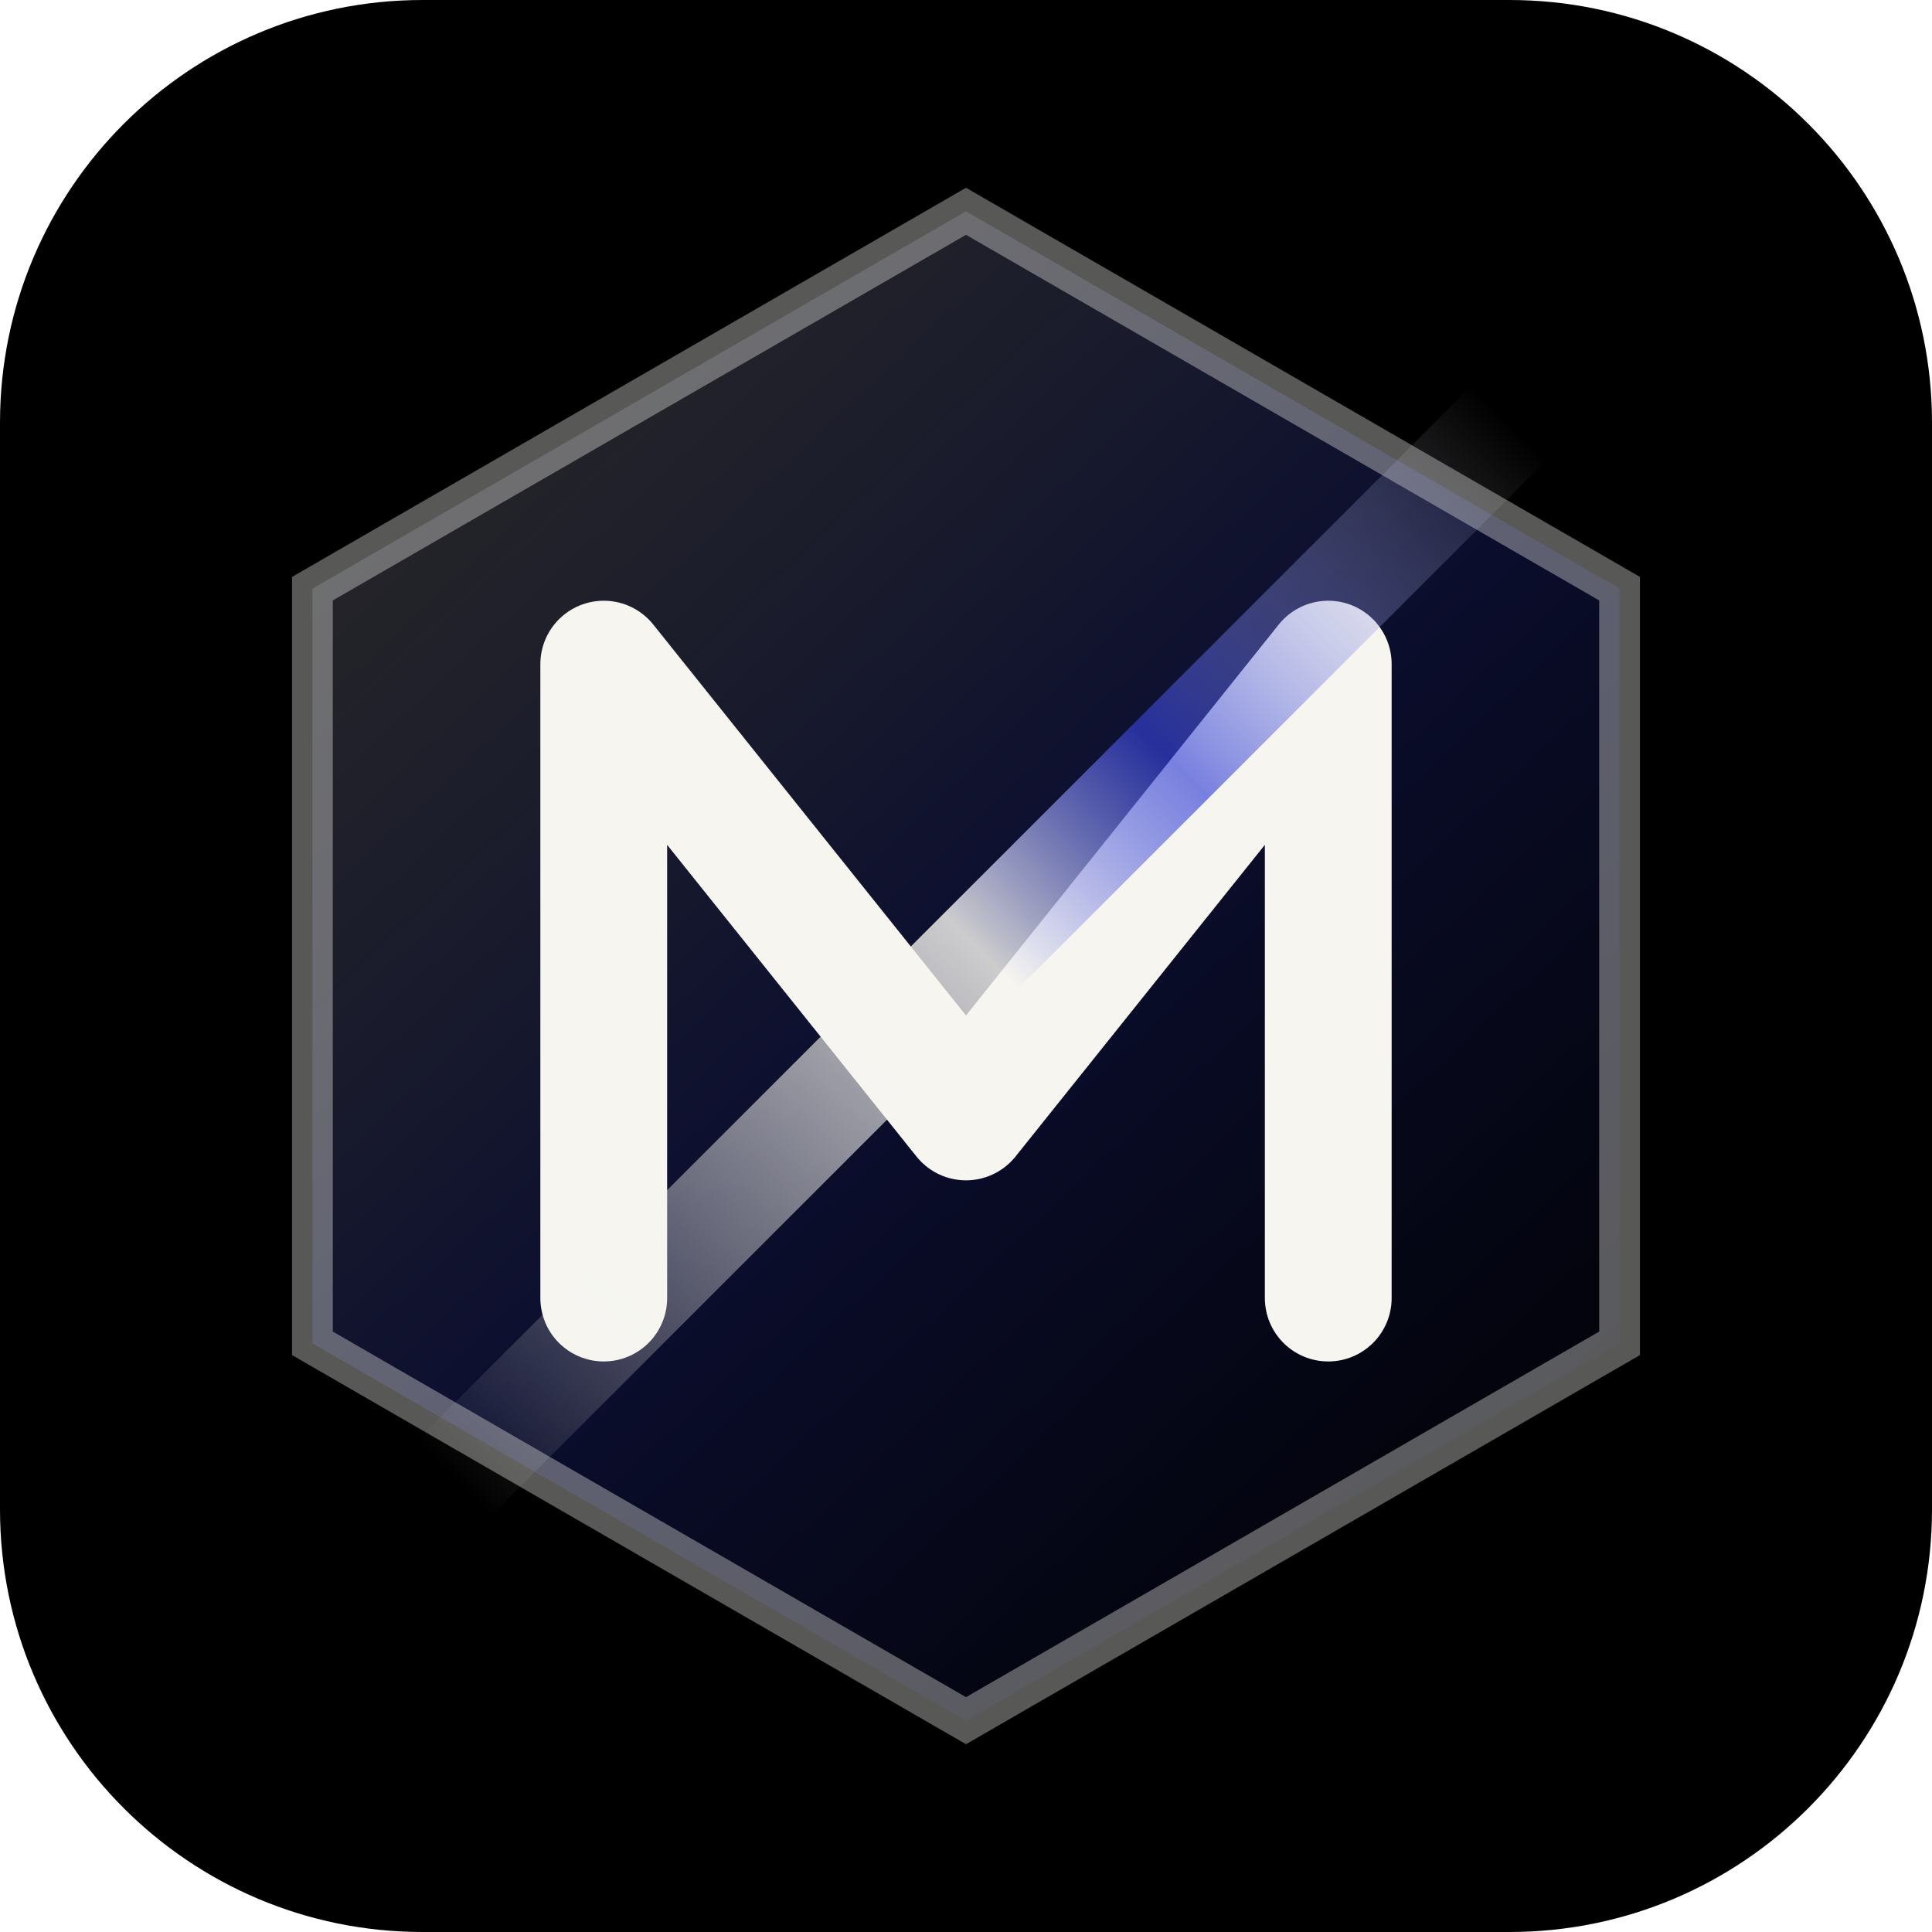
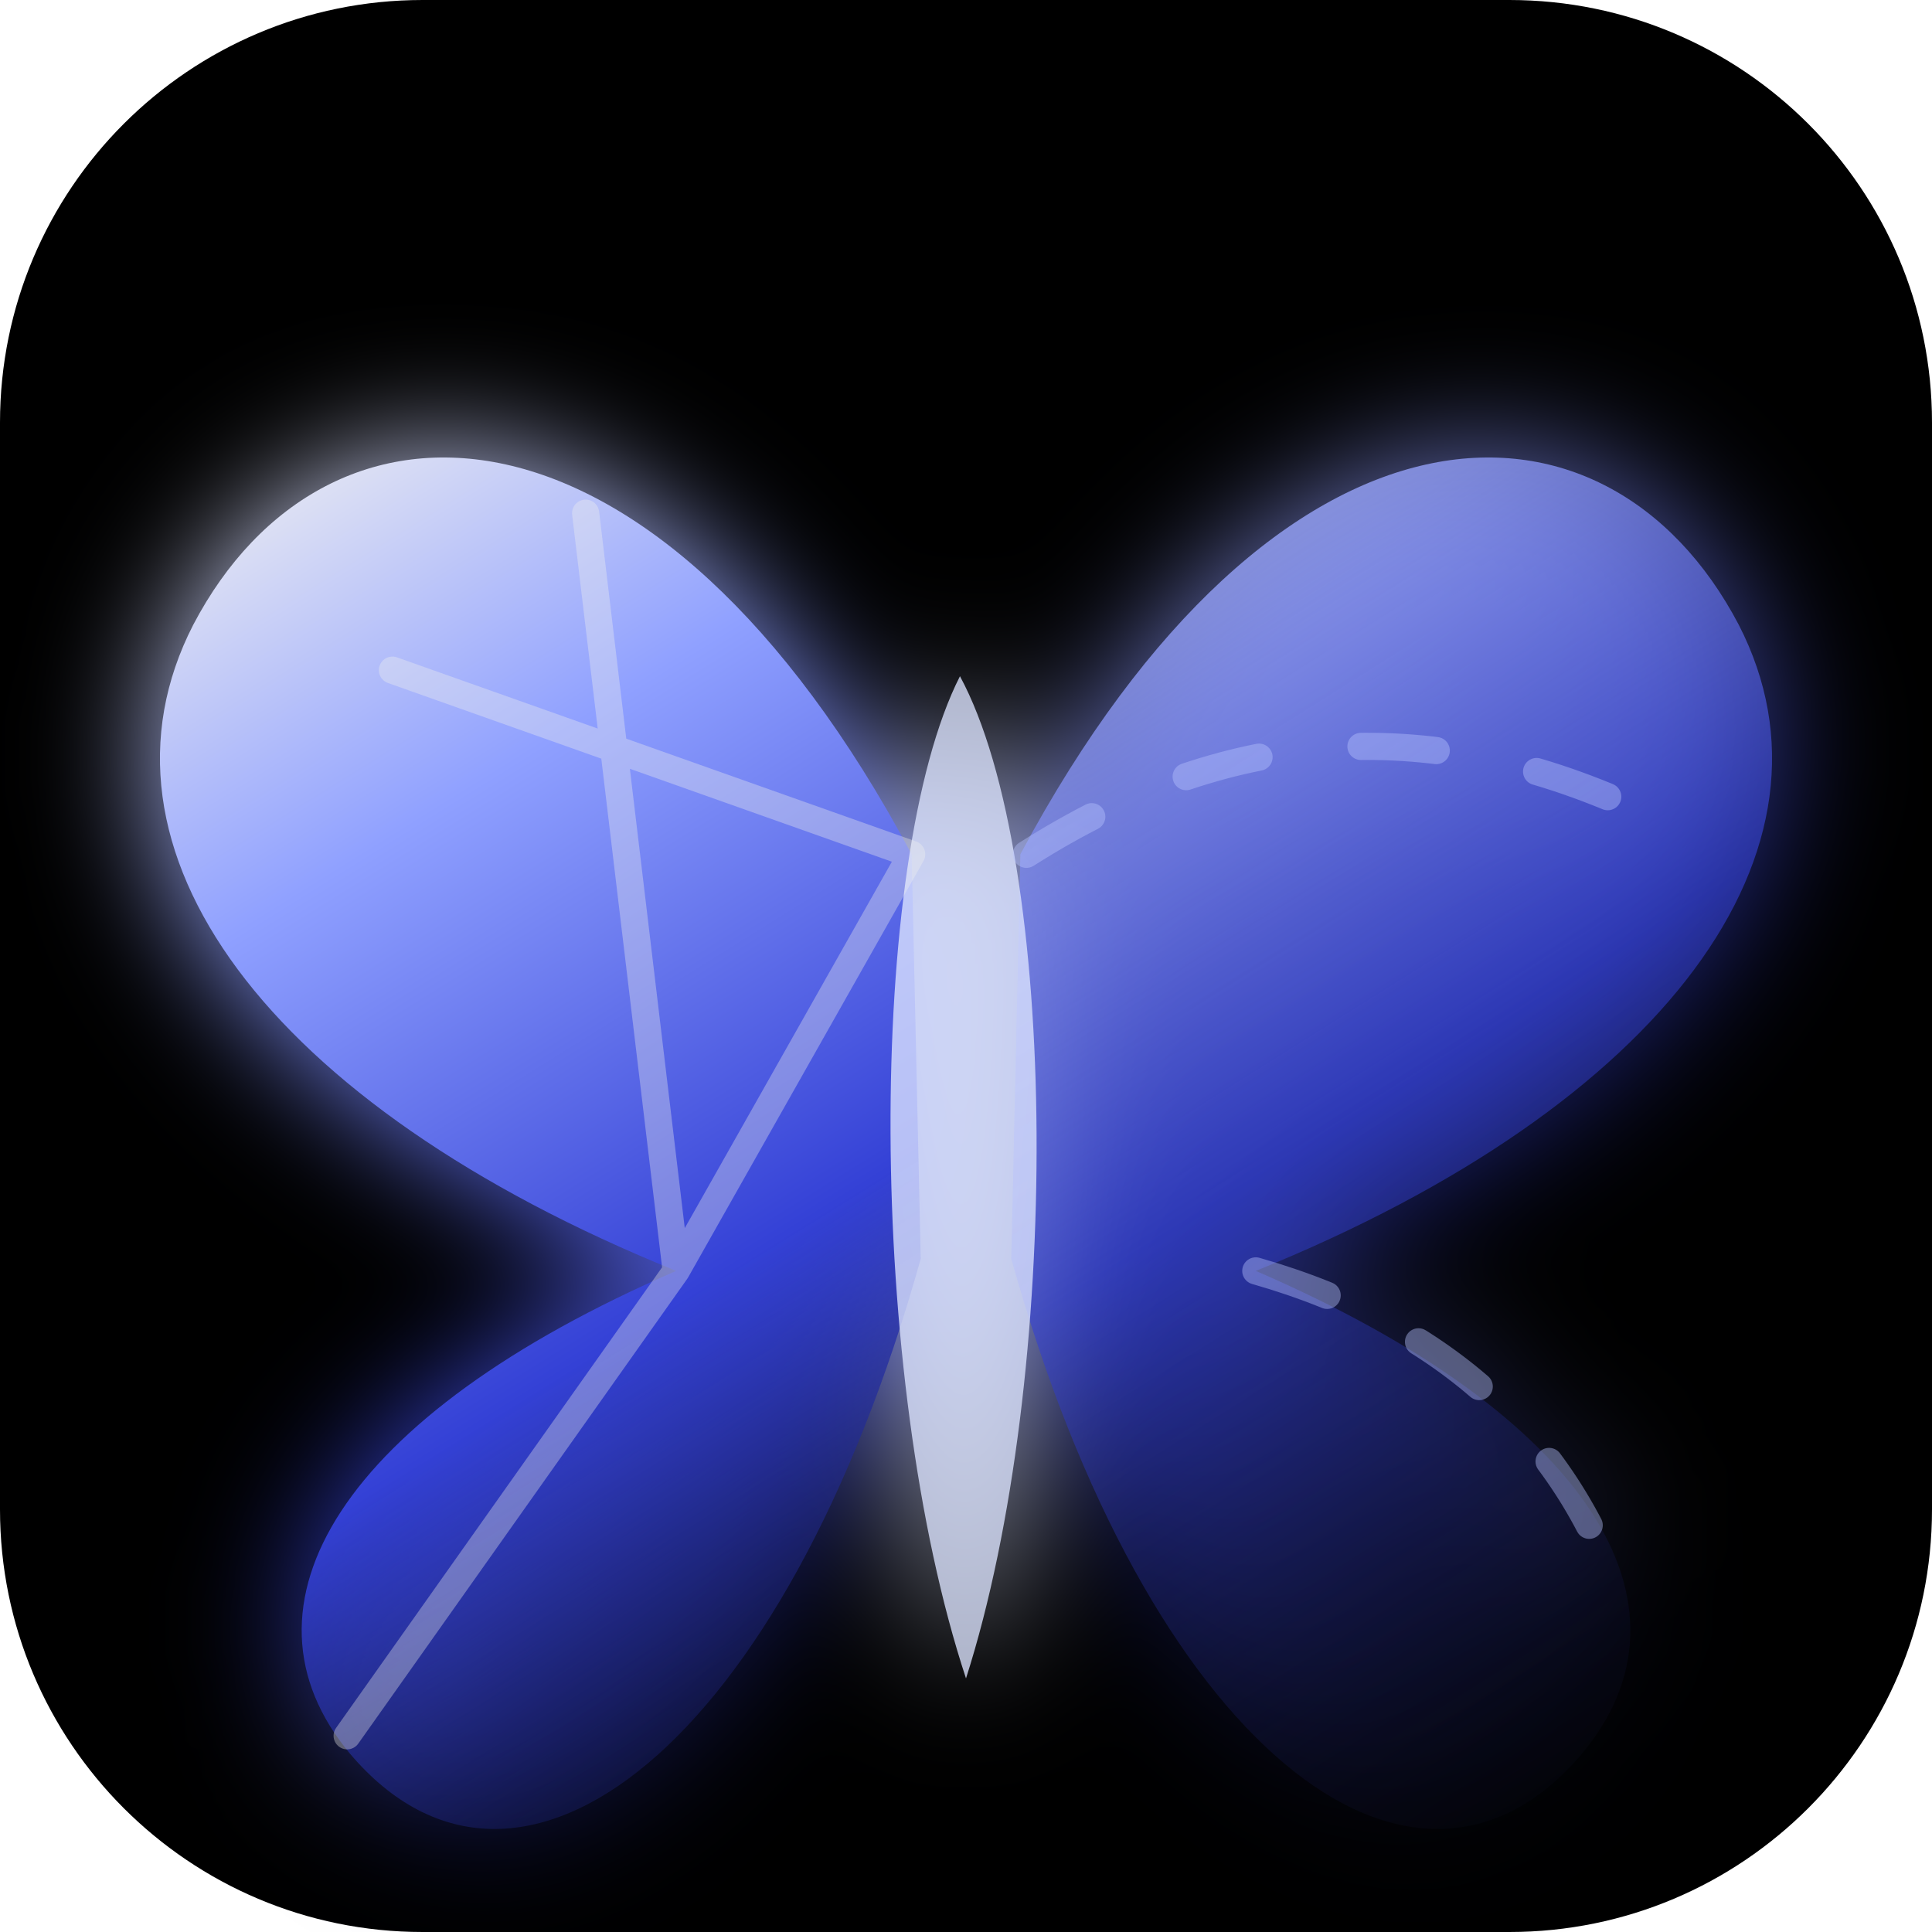
<svg xmlns="http://www.w3.org/2000/svg" width="64" height="64" viewBox="0 0 64 64" fill="none">
  <rect width="64" height="64" rx="14" fill="#000000" />
-   <path d="M32 7 53.65 19.5v25L32 57 10.35 44.5v-25L32 7Z" fill="url(#mirror)" stroke="rgba(246,245,240,.36)" stroke-width="1.35" />
-   <path d="M20 43V22l12 15 12-15v21" stroke="#F6F5F0" stroke-width="4.2" stroke-linecap="round" stroke-linejoin="round" />
-   <path d="M15 49 50 14" stroke="url(#sheen)" stroke-width="3.5" stroke-linecap="round" />
+   <g filter="url(#glow)">
+     <path d="M30.2 28.3C21.7 12.4 10.8 12.3 6.4 20.7c-3.8 7.4 2.4 15.9 16 21.4-11.1 4.8-14.9 11.1-10.8 16 5.6 6.6 14.4-.3 18.9-16.4Z" fill="url(#leftWing)" />
+     <path d="M33.8 28.3c8.5-15.9 19.4-16 23.8-7.6 3.8 7.4-2.4 15.9-16 21.4 11.1 4.8 14.9 11.1 10.8 16-5.6 6.6-14.4-.3-18.9-16.4Z" fill="url(#rightWing)" />
+     <path d="M31.8 22.4c-3.1 6.1-3.1 23.2.2 33.2 3.2-10 3.1-27.1-.2-33.2Z" fill="#DCE4FF" fill-opacity=".78" />
+     <path d="M13 22.2 30.2 28.3 22.4 42.1 11.5 57.5 22.4 42.1 19.4 17" stroke="#F6F5F0" stroke-opacity=".34" stroke-width=".9" stroke-linecap="round" stroke-linejoin="round" />
+     <path d="M34 28.3c6.6-4.2 13.2-4.7 20.2-1.5M41.6 42.1c6.3 1.8 10.4 5.6 12.2 11.2" stroke="#B8C4FF" stroke-opacity=".42" stroke-width=".9" stroke-linecap="round" stroke-dasharray="2.5 3.4" />
+   </g>
  <defs>
-     <linearGradient id="mirror" x1="12" y1="10" x2="54" y2="55" gradientUnits="userSpaceOnUse">
-       <stop stop-color="#F6F5F0" stop-opacity=".16" />
-       <stop offset=".48" stop-color="#3441D6" stop-opacity=".22" />
-       <stop offset="1" stop-color="#000000" stop-opacity=".2" />
+     <linearGradient id="leftWing" x1="7" y1="14" x2="35" y2="59" gradientUnits="userSpaceOnUse">
+       <stop stop-color="#F6F5F0" />
+       <stop offset=".28" stop-color="#8FA0FF" />
+       <stop offset=".62" stop-color="#3441D6" />
+       <stop offset="1" stop-color="#02030D" stop-opacity=".3" />
    </linearGradient>
-     <linearGradient id="sheen" x1="15" y1="49" x2="50" y2="14" gradientUnits="userSpaceOnUse">
-       <stop stop-color="#F6F5F0" stop-opacity="0" />
-       <stop offset=".5" stop-color="#F6F5F0" stop-opacity=".82" />
-       <stop offset=".68" stop-color="#3441D6" stop-opacity=".65" />
-       <stop offset="1" stop-color="#F6F5F0" stop-opacity="0" />
+     <linearGradient id="rightWing" x1="34" y1="15" x2="61" y2="58" gradientUnits="userSpaceOnUse">
+       <stop stop-color="#B8C4FF" stop-opacity=".92" />
+       <stop offset=".48" stop-color="#3441D6" stop-opacity=".62" />
+       <stop offset="1" stop-color="#050505" stop-opacity=".08" />
    </linearGradient>
+     <filter id="glow" x="-12" y="-12" width="88" height="88" color-interpolation-filters="sRGB">
+       <feGaussianBlur stdDeviation="2.2" result="blur" />
+       <feMerge>
+         <feMergeNode in="blur" />
+         <feMergeNode in="SourceGraphic" />
+       </feMerge>
+     </filter>
  </defs>
</svg>
